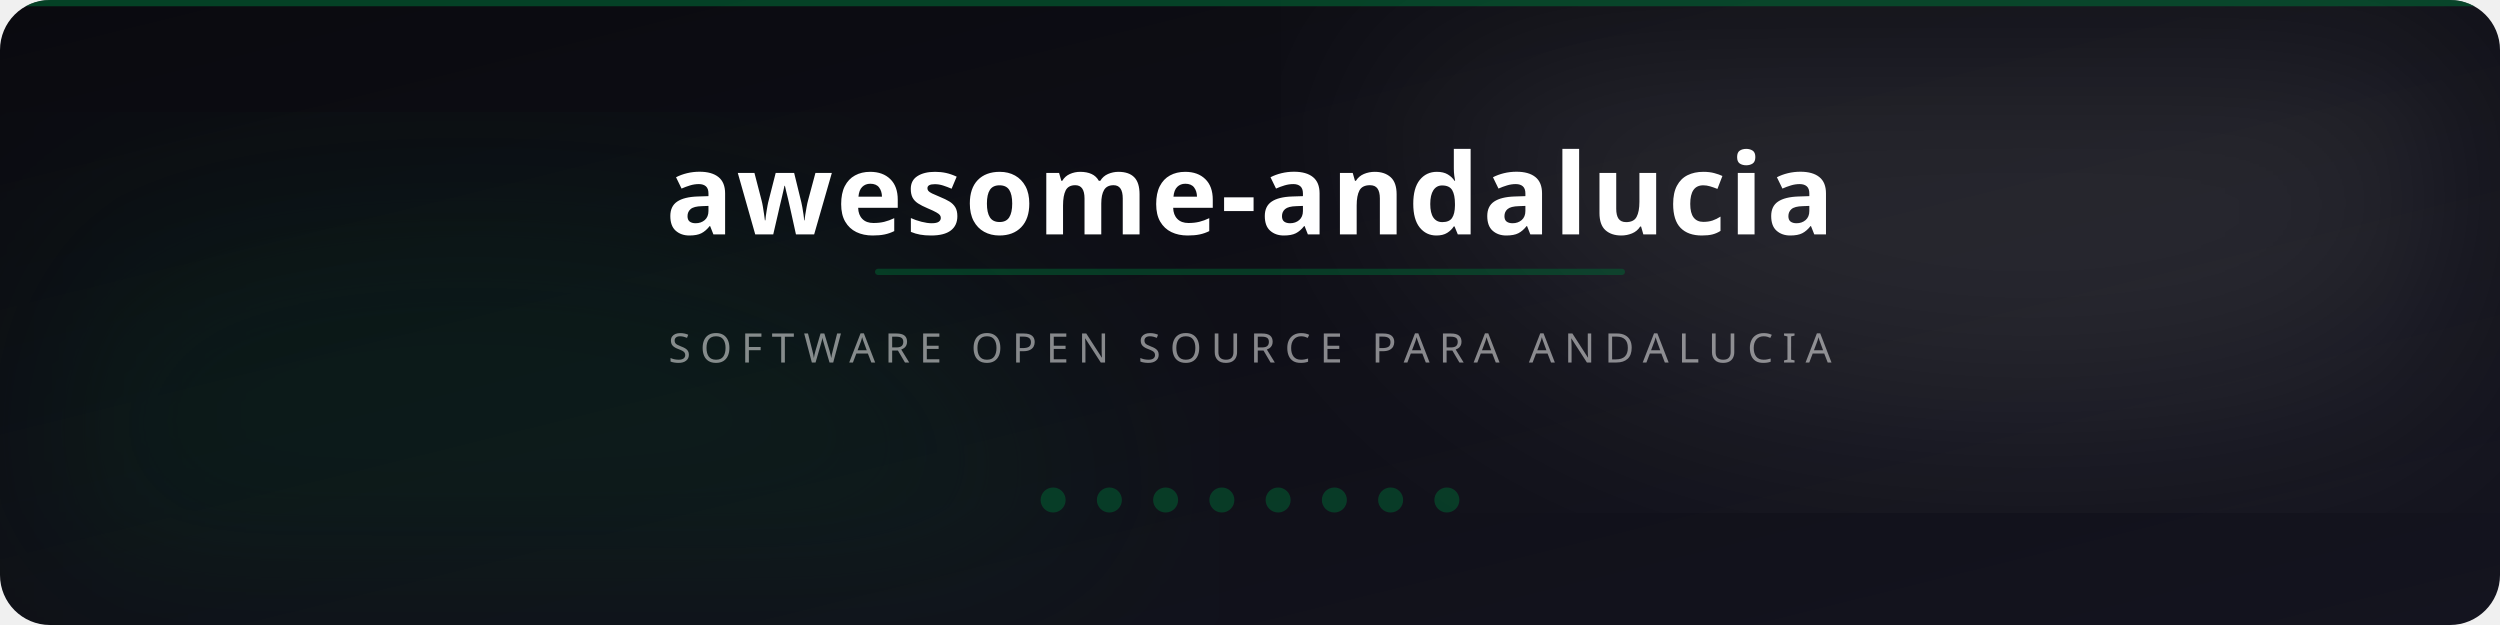
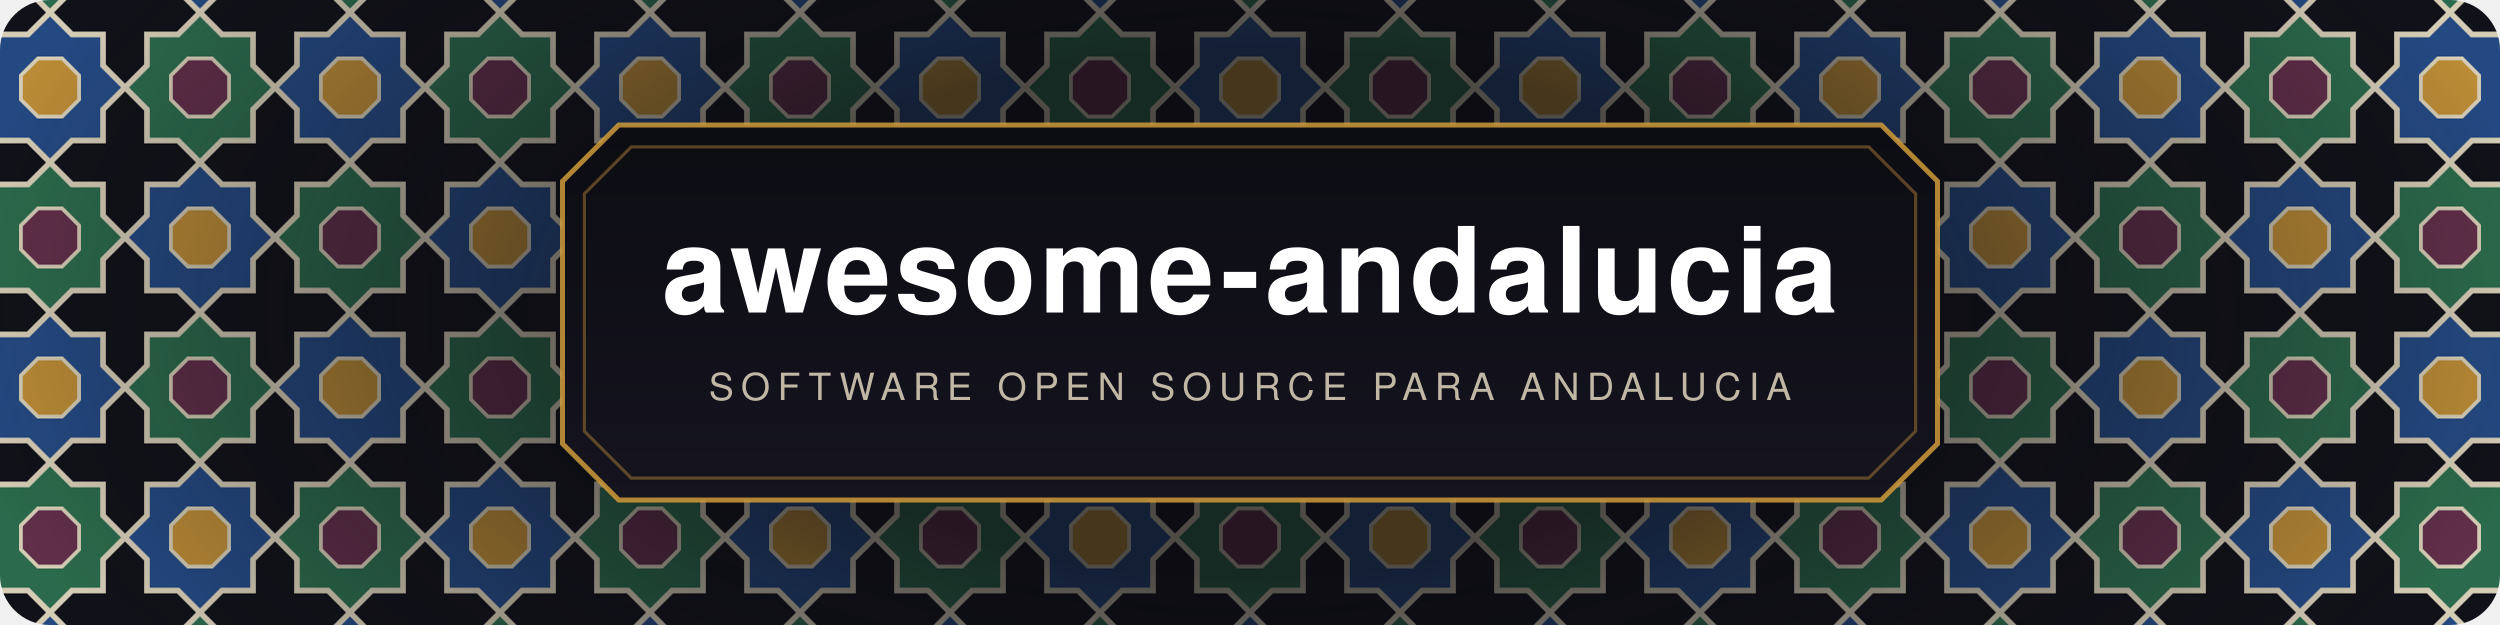
<svg xmlns="http://www.w3.org/2000/svg" viewBox="0 0 800 200" width="800" height="200">
  <defs>
-     <clipPath id="r">
+     <clipPath id="c-clip">
      <rect width="800" height="200" rx="16" />
    </clipPath>
-     <linearGradient id="bg" x1="0%" y1="0%" x2="100%" y2="100%">
-       <stop offset="0%" stop-color="#0a0a0f" />
-       <stop offset="100%" stop-color="#14141f" />
+     <pattern id="c-tile" patternUnits="userSpaceOnUse" x="16" y="28" width="96" height="96">
+       <rect width="96" height="96" fill="#12121a" />
+       <path d="M24 0L16.97 7.03L16.97 16.97L7.03 16.97L0 24L-7.03 16.97L-16.97 16.97L-16.97 7.03L-24 0L-16.97 -7.03L-16.97 -16.97L-7.03 -16.97L-0 -24L7.03 -16.97L16.97 -16.97L16.97 -7.03ZM24 96L16.97 103.03L16.97 112.97L7.03 112.97L0 120L-7.03 112.97L-16.97 112.97L-16.97 103.03L-24 96L-16.97 88.97L-16.97 79.03L-7.03 79.03L-0 72L7.03 79.03L16.97 79.03L16.97 88.97ZM72 48L64.97 55.03L64.97 64.97L55.03 64.97L48 72L40.97 64.97L31.03 64.97L31.03 55.03L24 48L31.03 40.97L31.03 31.03L40.97 31.03L48 24L55.03 31.03L64.97 31.03L64.97 40.97ZM120 0L112.97 7.03L112.97 16.97L103.03 16.97L96 24L88.97 16.97L79.03 16.97L79.03 7.03L72 0L79.03 -7.03L79.03 -16.97L88.97 -16.97L96 -24L103.03 -16.97L112.97 -16.97L112.97 -7.03ZM120 96L112.97 103.03L112.97 112.97L103.03 112.97L96 120L88.97 112.97L79.03 112.97L79.03 103.03L72 96L79.03 88.97L79.03 79.03L88.97 79.03L96 72L103.03 79.03L112.97 79.03L112.97 88.97Z" fill="#27508f" stroke="#ece2c8" stroke-width="1.8" />
+       <path d="M24 48L16.97 55.03L16.97 64.97L7.03 64.97L0 72L-7.03 64.97L-16.97 64.97L-16.97 55.03L-24 48L-16.97 40.97L-16.97 31.03L-7.03 31.03L-0 24L7.03 31.03L16.97 31.03L16.97 40.97ZM72 0L64.97 7.03L64.97 16.97L55.03 16.97L48 24L40.97 16.97L31.03 16.97L31.03 7.03L24 0L31.03 -7.03L31.03 -16.97L40.97 -16.97L48 -24L55.03 -16.97L64.97 -16.97L64.97 -7.03ZM72 96L64.97 103.03L64.97 112.97L55.03 112.97L48 120L40.97 112.97L31.03 112.97L31.03 103.03L24 96L31.03 88.97L31.03 79.03L40.97 79.03L48 72L55.03 79.03L64.97 79.03L64.97 88.97ZM120 48L112.97 55.03L112.97 64.97L103.03 64.97L96 72L88.97 64.97L79.03 64.97L79.03 55.03L72 48L79.03 40.97L79.03 31.03L88.97 31.03L96 24L103.03 31.03L112.97 31.03L112.97 40.97Z" fill="#2f7552" stroke="#ece2c8" stroke-width="1.8" />
+       <path d="M9.31 3.86L3.86 9.31L-3.86 9.31L-9.31 3.86L-9.31 -3.86L-3.86 -9.31L3.86 -9.31L9.31 -3.86ZM9.31 99.86L3.86 105.31L-3.86 105.31L-9.31 99.86L-9.31 92.14L-3.86 86.69L3.86 86.69L9.31 92.14ZM57.31 51.86L51.86 57.31L44.14 57.31L38.69 51.86L38.69 44.14L44.14 38.69L51.86 38.69L57.31 44.14ZM105.31 3.86L99.86 9.31L92.14 9.31L86.69 3.86L86.69 -3.86L92.14 -9.31L99.86 -9.31L105.31 -3.86ZM105.31 99.86L99.86 105.31L92.14 105.31L86.69 99.86L86.69 92.14L92.14 86.69L99.86 86.69L105.31 92.14Z" fill="#cf9a3a" stroke="#ece2c8" stroke-width="1.2" />
+       <path d="M9.31 51.86L3.86 57.31L-3.86 57.31L-9.31 51.86L-9.31 44.14L-3.86 38.69L3.86 38.69L9.31 44.14ZM57.31 3.86L51.86 9.31L44.14 9.31L38.69 3.86L38.69 -3.86L44.14 -9.31L51.86 -9.31L57.31 -3.86ZM57.31 99.86L51.86 105.31L44.14 105.31L38.69 99.86L38.69 92.14L44.14 86.69L51.86 86.69L57.31 92.14ZM105.31 51.86L99.86 57.31L92.14 57.31L86.69 51.86L86.69 44.14L92.14 38.69L99.86 38.69L105.31 44.14Z" fill="#6b3350" stroke="#ece2c8" stroke-width="1.2" />
+     </pattern>
+     <radialGradient id="c-vig" cx="400" cy="100" r="420" gradientUnits="userSpaceOnUse" gradientTransform="translate(400 100) scale(1 0.5) translate(-400 -100)">
+       <stop offset="0.4" stop-color="#0a0a0f" stop-opacity="0.7" />
+       <stop offset="1" stop-color="#0a0a0f" stop-opacity="0.1" />
+     </radialGradient>
+     <linearGradient id="c-plaque" x1="0" y1="0" x2="0" y2="1">
+       <stop offset="0" stop-color="#0c0c13" />
+       <stop offset="1" stop-color="#15141f" />
    </linearGradient>
-     <filter id="b1">
-       <feGaussianBlur stdDeviation="40" />
-     </filter>
  </defs>
-   <g clip-path="url(#r)">
-     <rect width="800" height="200" fill="url(#bg)" />
-     <ellipse cx="150" cy="180" rx="200" ry="120" fill="#006633" opacity="0.15" filter="url(#b1)" />
-     <ellipse cx="650" cy="20" rx="200" ry="120" fill="#FFFFFF" opacity="0.1" filter="url(#b1)" />
-     <rect width="800" height="2" fill="#006633" opacity="0.6" />
-     <text x="400" y="75" text-anchor="middle" font-family="system-ui,sans-serif" font-size="36" fill="#fff" font-weight="700" letter-spacing="1">awesome-andalucia</text>
-     <rect x="280" y="86" width="240" height="2" rx="1" fill="#006633" opacity="0.5" />
-     <text x="400" y="116" text-anchor="middle" font-family="system-ui,sans-serif" font-size="13" fill="rgba(255,255,255,0.5)" font-weight="300" letter-spacing="3">SOFTWARE OPEN SOURCE PARA ANDALUCIA</text>
-     <g fill="#006633" opacity="0.5" transform="translate(400,160)">
-       <circle cx="-63" cy="0" r="4" />
-       <circle cx="-45" cy="0" r="4" />
-       <circle cx="-27" cy="0" r="4" />
-       <circle cx="-9" cy="0" r="4" />
-       <circle cx="9" cy="0" r="4" />
-       <circle cx="27" cy="0" r="4" />
-       <circle cx="45" cy="0" r="4" />
-       <circle cx="63" cy="0" r="4" />
-     </g>
+   <g clip-path="url(#c-clip)">
+     <rect width="800" height="200" fill="url(#c-tile)" />
+     <rect width="800" height="200" fill="url(#c-vig)" />
+     <path d="M198 40H602L620 58V142L602 160H198L180 142V58Z" fill="url(#c-plaque)" stroke="#cf9a3a" stroke-opacity="0.85" stroke-width="1.6" />
+     <path d="M202 47H598L613 62V138L598 153H202L187 138V62Z" fill="none" stroke="#cf9a3a" stroke-opacity="0.4" stroke-width="1" />
+     <text x="400" y="100" text-anchor="middle" font-family="system-ui, -apple-system, 'Segoe UI', Helvetica, Arial, sans-serif" font-size="38" font-weight="700" fill="#ffffff" letter-spacing="1">awesome-andalucia</text>
+     <text x="400" y="128" text-anchor="middle" font-family="system-ui, -apple-system, 'Segoe UI', Helvetica, Arial, sans-serif" font-size="12" font-weight="400" fill="#f1e6cc" fill-opacity="0.78" letter-spacing="2.4">SOFTWARE OPEN SOURCE PARA ANDALUCIA</text>
  </g>
</svg>
